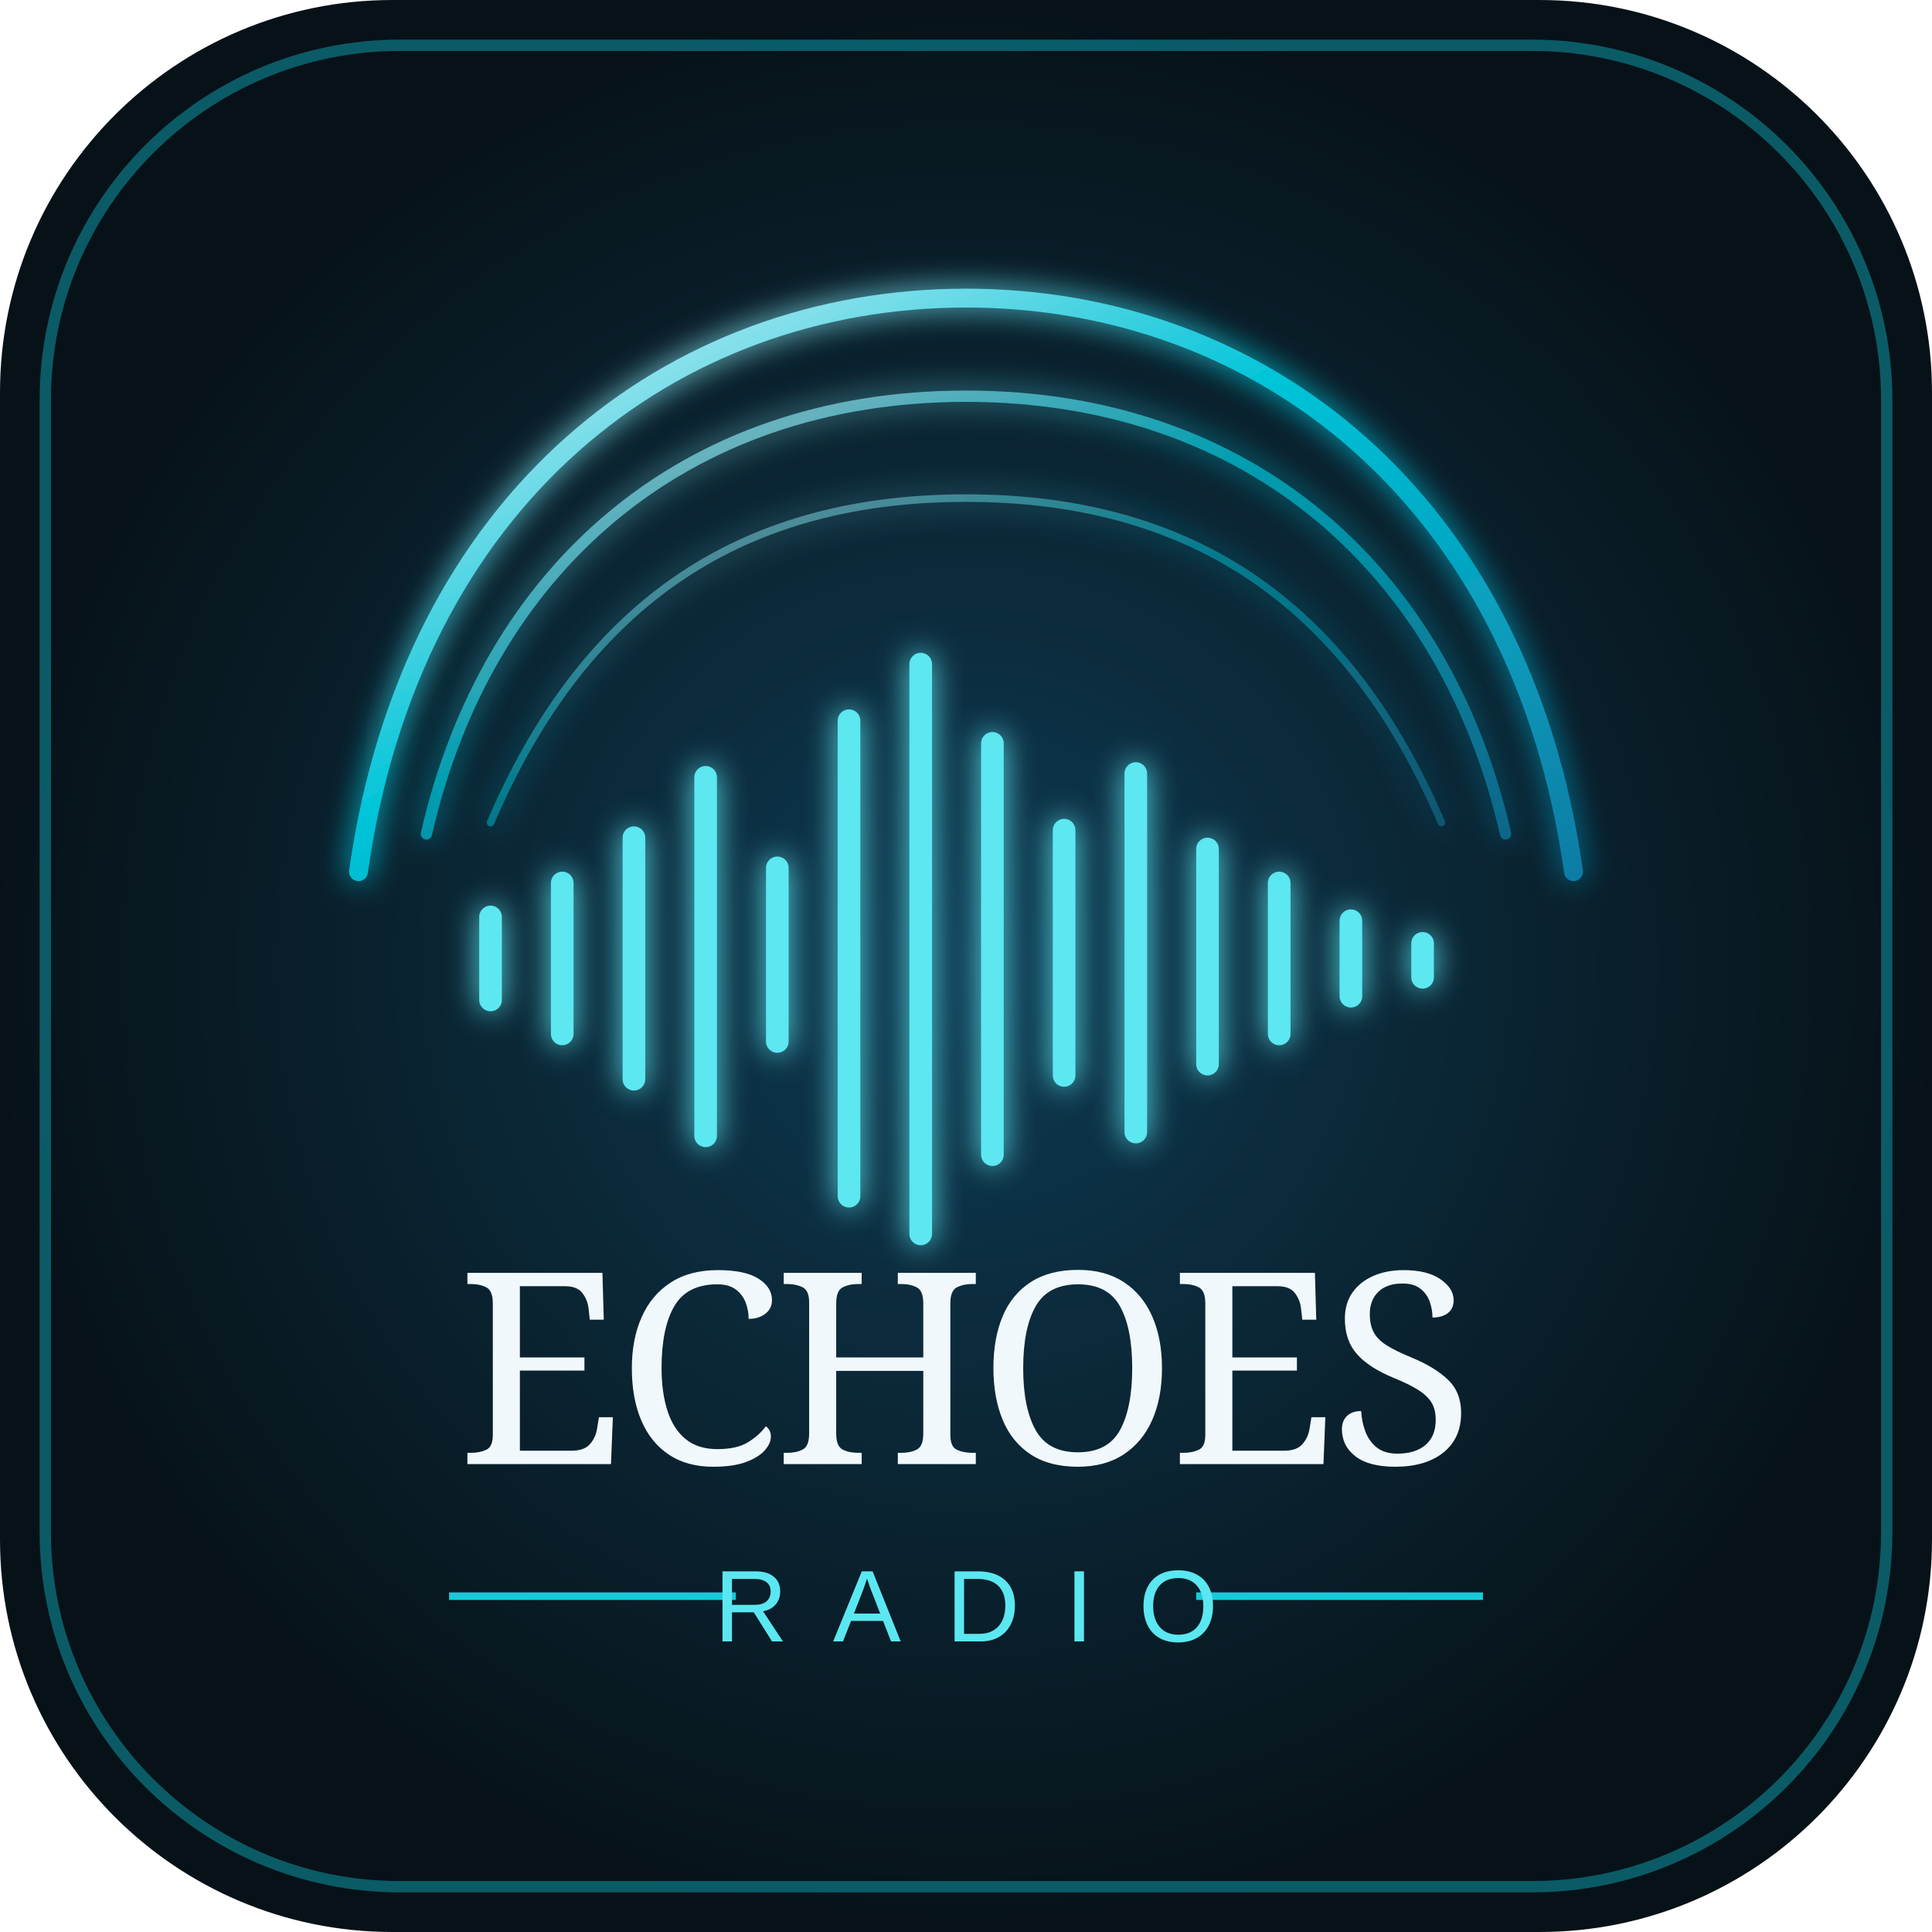
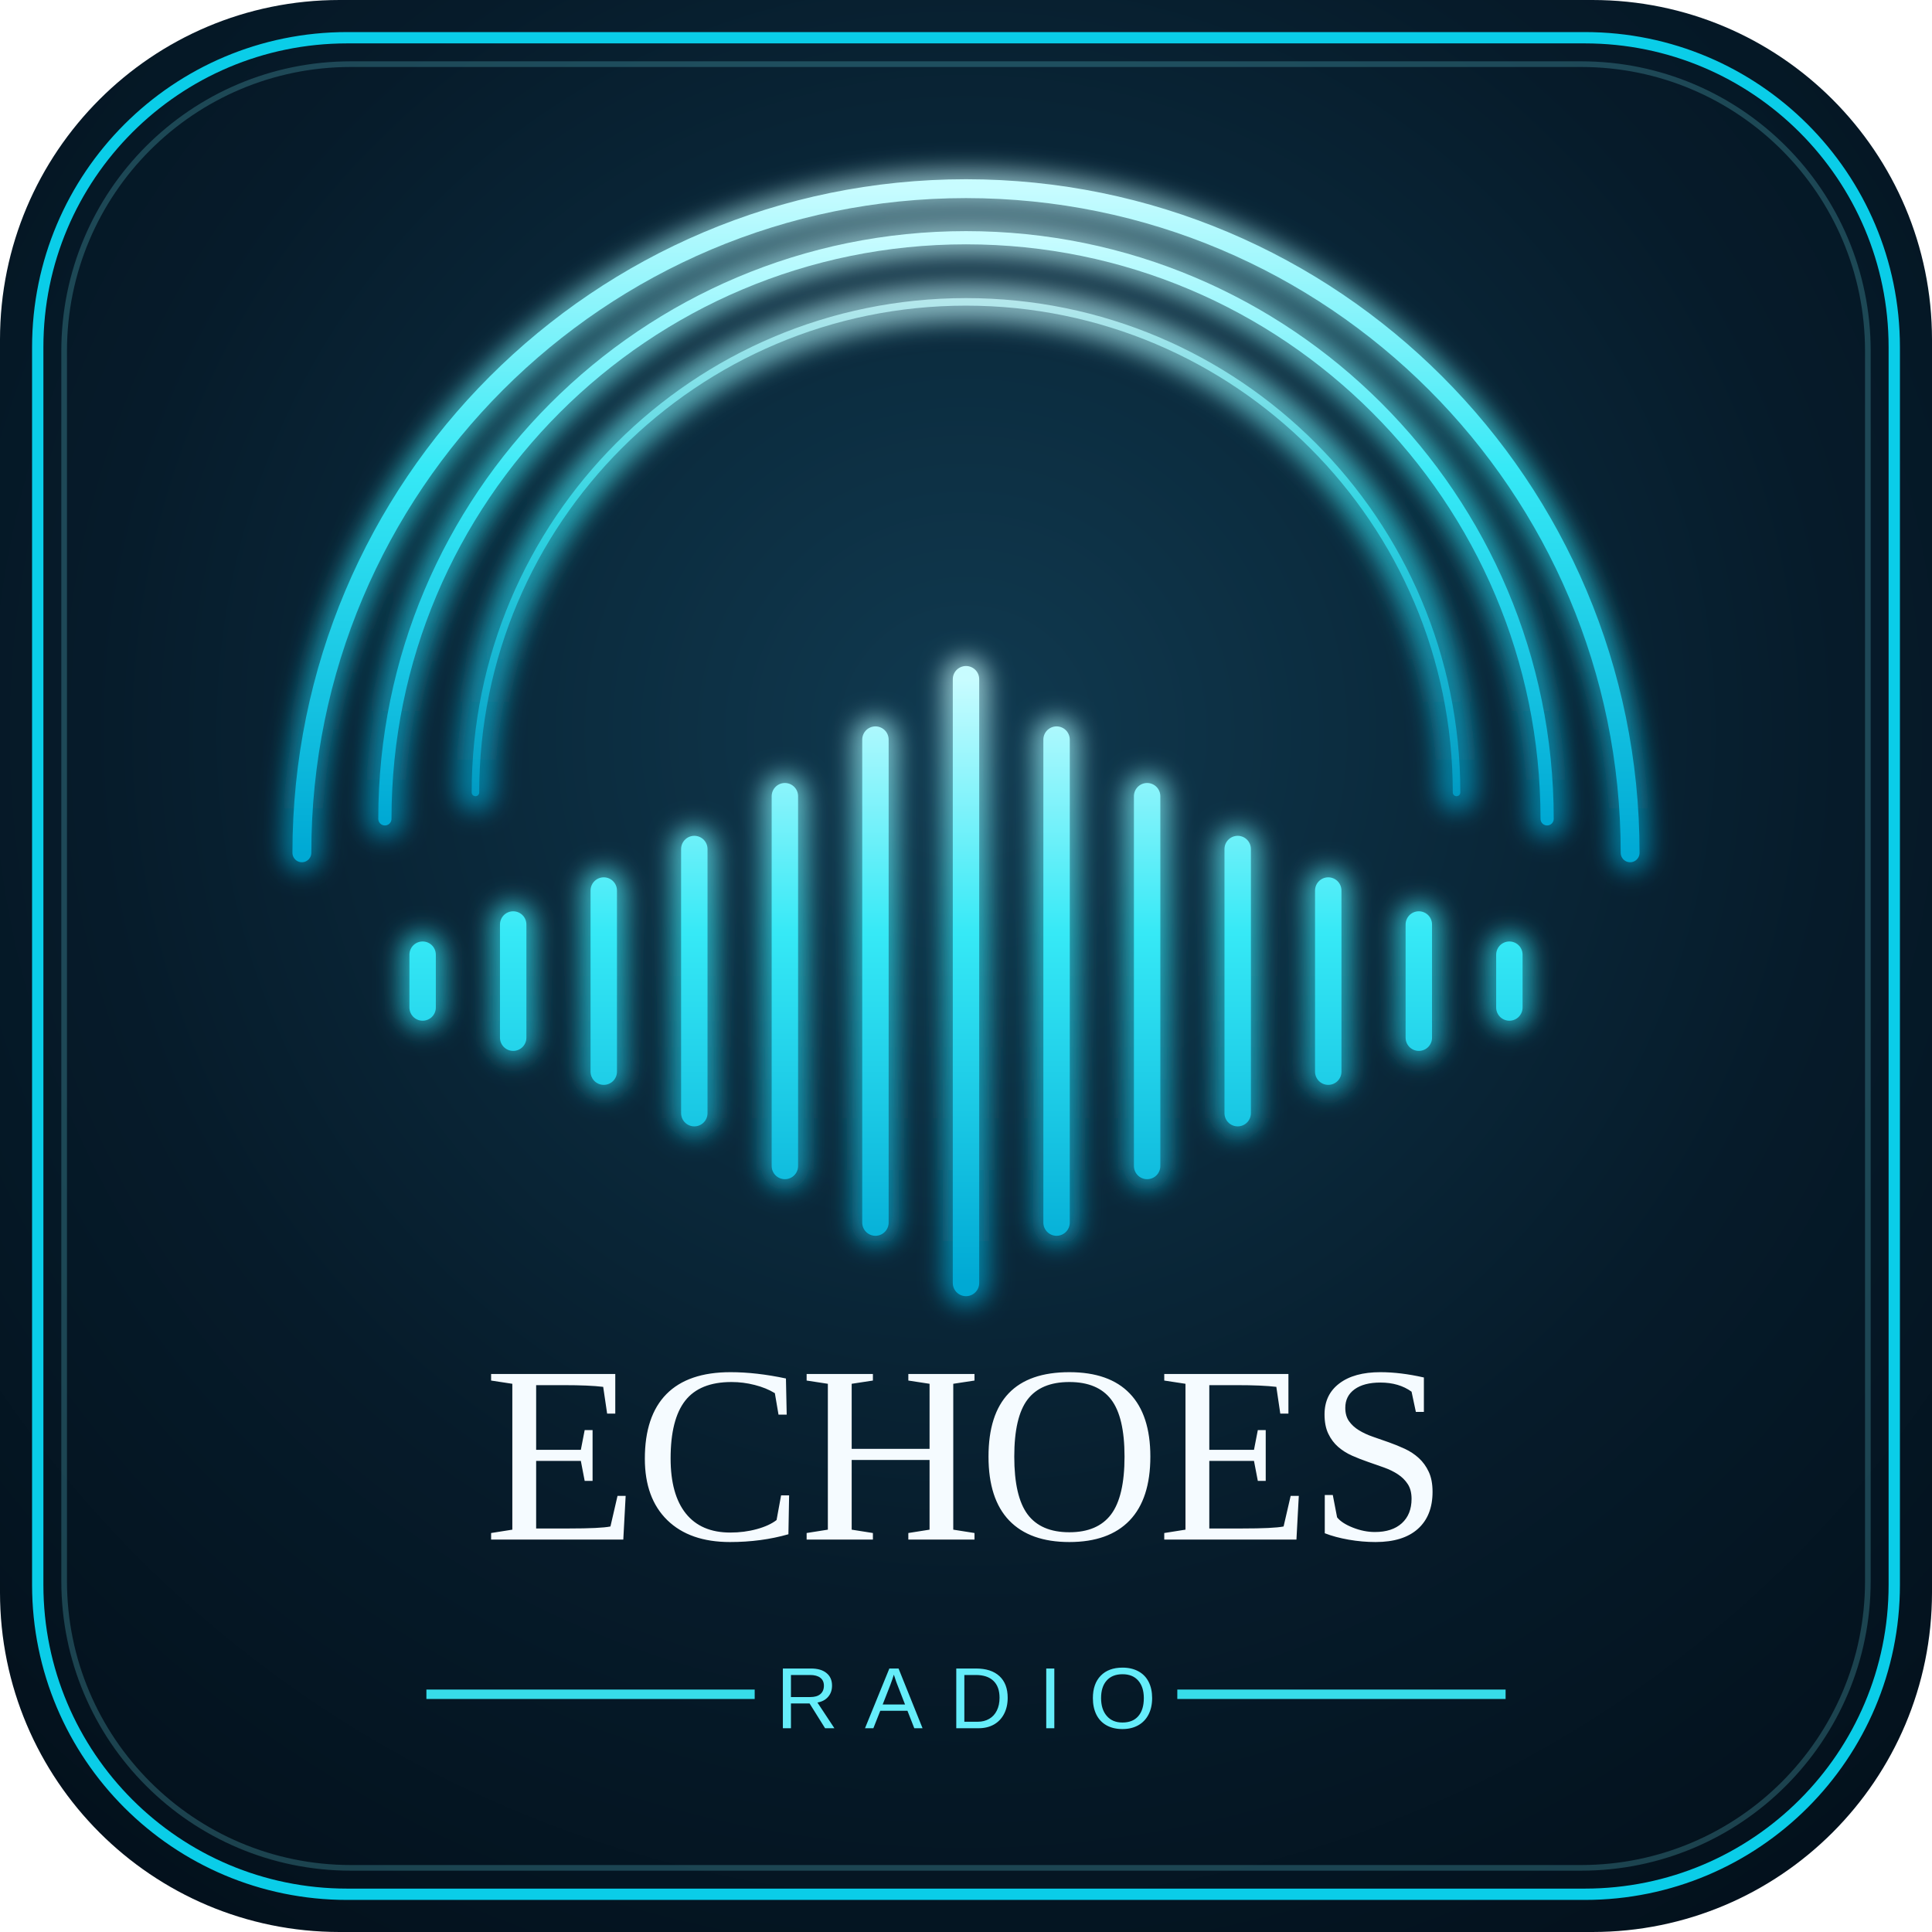
<svg xmlns="http://www.w3.org/2000/svg" viewBox="0 0 512 512" role="img" aria-labelledby="title">
  <defs>
-     <radialGradient id="bg">
-       <stop stop-color="#0e3a52" />
-       <stop offset="1" stop-color="#071218" />
+     <radialGradient id="bg" cx="50%" cy="38%" r="75%">
+       <stop stop-color="#103a50" />
+       <stop offset=".6" stop-color="#061b2a" />
+       <stop offset="1" stop-color="#03101b" />
    </radialGradient>
-     <linearGradient id="cyan" x1="0" x2="1" y1="0" y2="1">
-       <stop stop-color="#e6f4f8" />
-       <stop offset=".45" stop-color="#00c4d8" />
-       <stop offset="1" stop-color="#0e7da5" />
+     <linearGradient id="cyan" x1="0" y1="0" x2="0" y2="1">
+       <stop stop-color="#c8fcff" />
+       <stop offset=".42" stop-color="#36e9f6" />
+       <stop offset="1" stop-color="#00a9d4" />
    </linearGradient>
-     <filter id="glow">
-       <feGaussianBlur stdDeviation="4" result="b" />
-       <feMerge>
-         <feMergeNode in="b" />
-         <feMergeNode in="SourceGraphic" />
-       </feMerge>
+     <filter id="soft-glow" x="-35%" y="-35%" width="170%" height="170%">
+       <feGaussianBlur stdDeviation="3" />
    </filter>
  </defs>
-   <rect width="512" height="512" rx="104" fill="url(#bg)" />
-   <rect x="12" y="12" width="488" height="488" rx="94" fill="none" stroke="#11c8dc" stroke-opacity=".4" stroke-width="3" />
-   <g fill="none" stroke="url(#cyan)" stroke-linecap="round" filter="url(#glow)">
-     <path d="M95 231C109 132 178 79 256 79s147 53 161 152" stroke-width="5" />
-     <path d="M113 221C129 151 181 105 256 105s127 46 143 116" stroke-width="3" opacity=".7" />
-     <path d="M130 218C154 162 194 132 256 132s102 30 126 86" stroke-width="2" opacity=".5" />
+   <rect width="512" height="512" rx="90" fill="url(#bg)" />
+   <rect x="10" y="10" width="492" height="492" rx="82" fill="none" stroke="#0acde8" stroke-width="3" />
+   <rect x="17" y="17" width="478" height="478" rx="76" fill="none" stroke="#75edfa" stroke-opacity=".22" stroke-width="1.5" />
+   <g fill="none" stroke="url(#cyan)" stroke-linecap="round">
+     <g filter="url(#soft-glow)" opacity=".65" stroke-width="10">
+       <path d="M80 226 A176 176 0 0 1 432 226" />
+       <path d="M102 217 A154 154 0 0 1 410 217" />
+       <path d="M126 210 A130 130 0 0 1 386 210" />
+     </g>
+     <path d="M80 226 A176 176 0 0 1 432 226" stroke-width="5" />
+     <path d="M102 217 A154 154 0 0 1 410 217" stroke-width="3.5" />
+     <path d="M126 210 A130 130 0 0 1 386 210" stroke-width="2" opacity=".75" />
  </g>
-   <g stroke="#5be7f1" stroke-width="6" stroke-linecap="round" filter="url(#glow)">
-     <path d="M130 243v22M149 234v40M168 222v64M187 206v95M206 230v46M225 191v126M244 176v151M263 197v109M282 220v65M301 205v95M320 225v57M339 234v40M358 244v20M377 250v9" />
+   <g stroke="url(#cyan)" stroke-width="7" stroke-linecap="round">
+     <g filter="url(#soft-glow)" opacity=".7" stroke-width="12">
+       <path d="M112 253v14 M136 245v30 M160 236v48 M184 225v70 M208 211v98 M232 196v128 M256 180v160 M280 196v128 M304 211v98 M328 225v70 M352 236v48 M376 245v30 M400 253v14" />
+     </g>
+     <path d="M112 253v14 M136 245v30 M160 236v48 M184 225v70 M208 211v98 M232 196v128 M256 180v160 M280 196v128 M304 211v98 M328 225v70 M352 236v48 M376 245v30 M400 253v14" />
  </g>
-   <text x="256" y="388" text-anchor="middle" fill="#f0f8fb" font-family="Georgia,serif" font-size="71" letter-spacing="-2">ECHOES</text>
-   <path d="M119 423h76m122 0h76" stroke="#19c9d9" stroke-width="2" />
-   <text x="256" y="435" text-anchor="middle" fill="#5be7f1" font-family="Arial,sans-serif" font-size="27" letter-spacing="12">RADIO</text>
+   <text x="256" y="408" text-anchor="middle" fill="#f5fbff" font-family="Georgia, 'Times New Roman', serif" font-size="67" letter-spacing="-1">ECHOES</text>
+   <path d="M113 449h87 M312 449h87" fill="none" stroke="#37dce9" stroke-width="2.5" />
+   <text x="256" y="458" text-anchor="middle" fill="#65edfa" font-family="Arial, sans-serif" font-size="23" letter-spacing="7">RADIO</text>
</svg>
